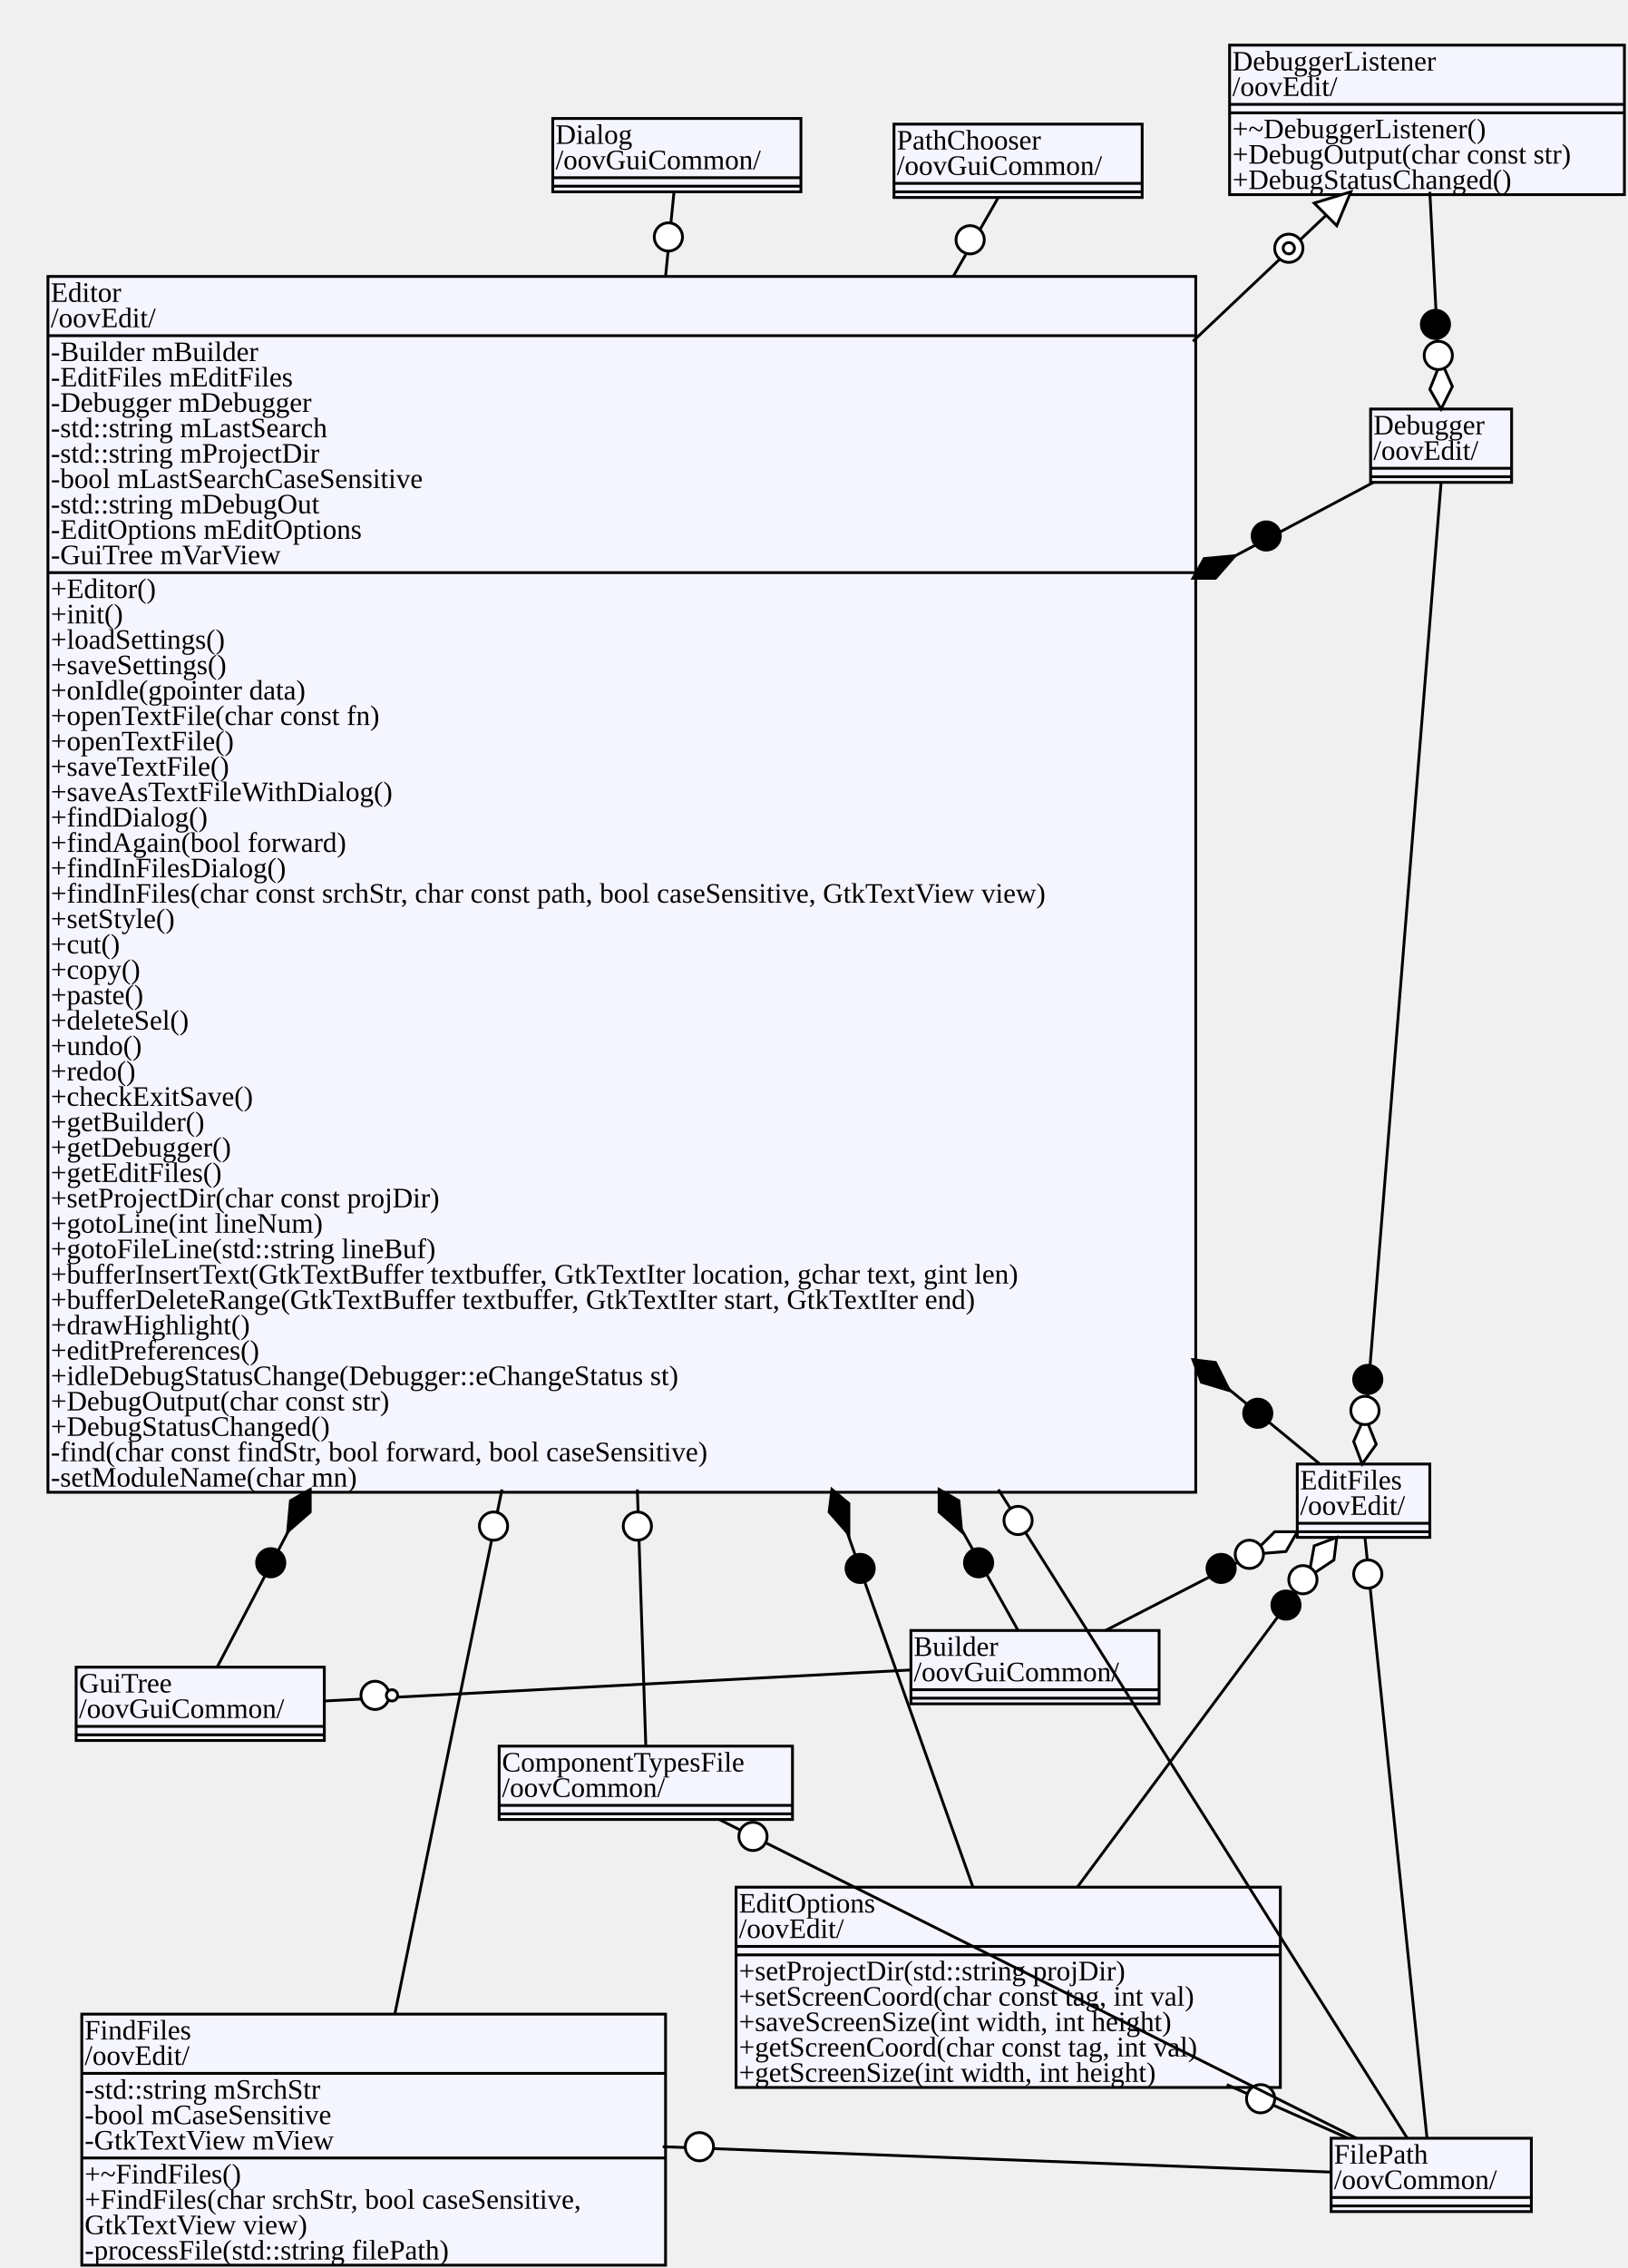
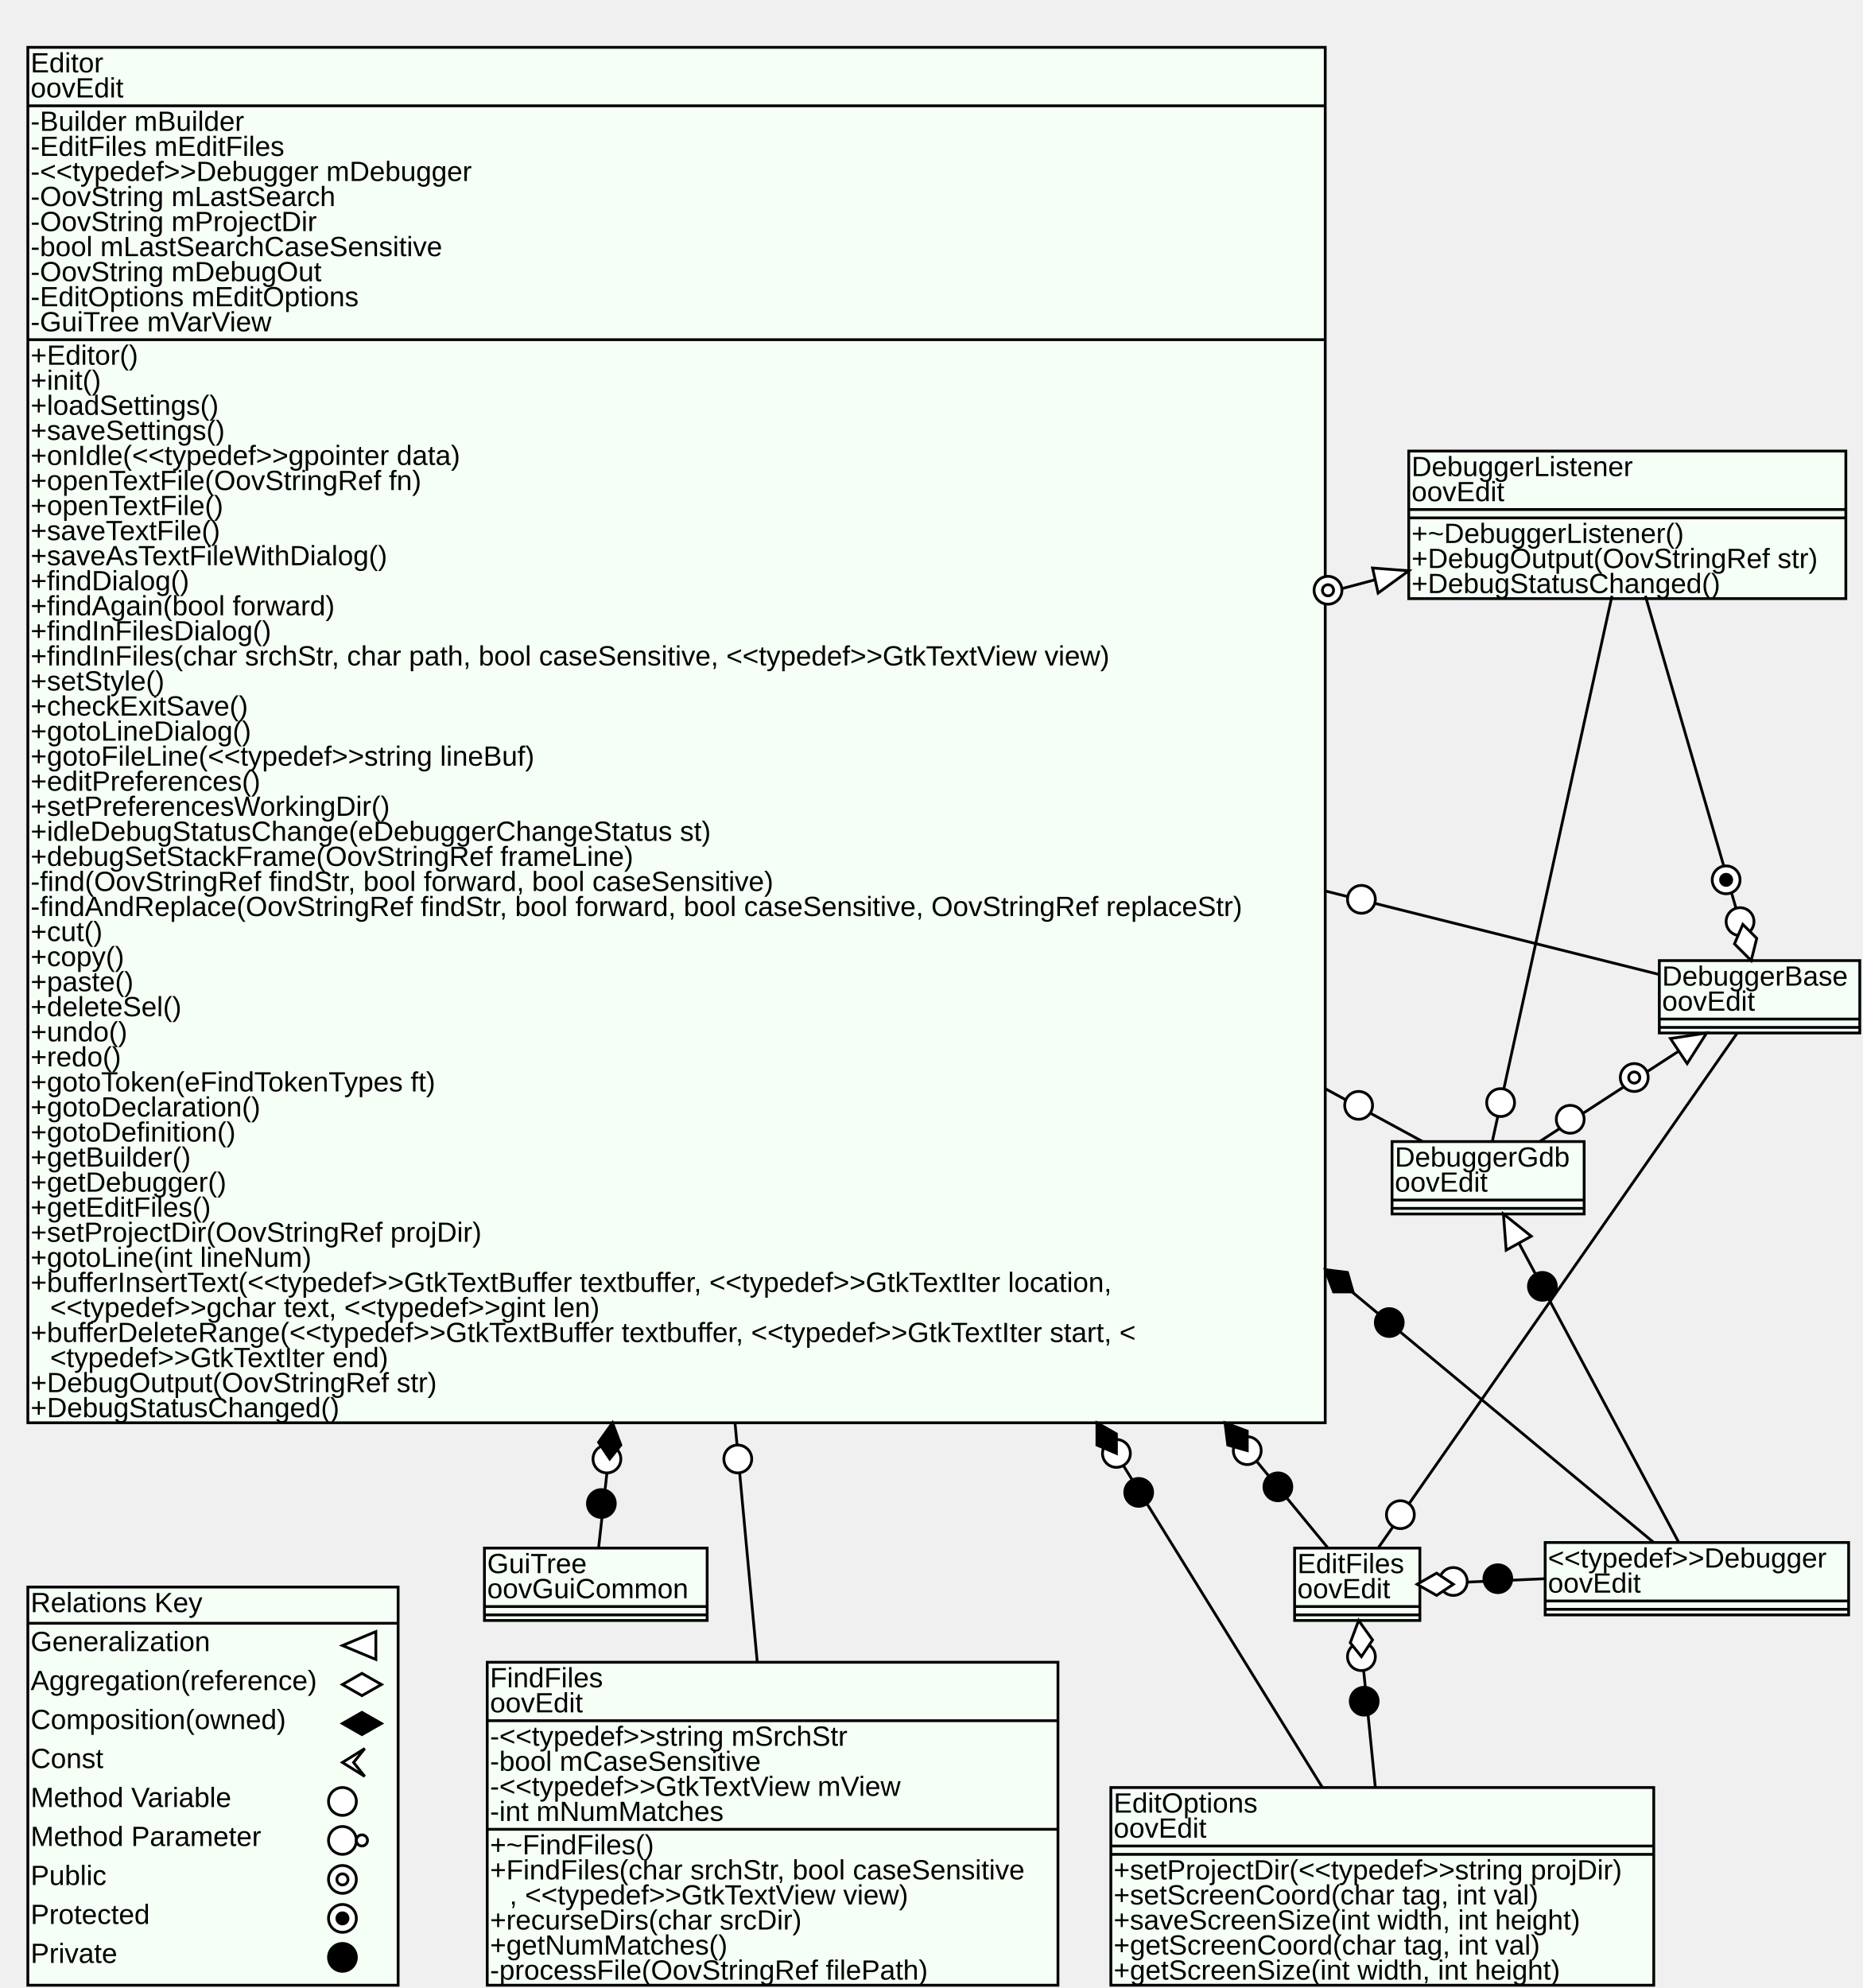
- <svg xmlns="http://www.w3.org/2000/svg" version="1.1" width="577" height="804">
-   <g fill="#f5f5ff" stroke="rgb(0,0,0)" style="stroke-width:1">
-     <rect x="17" y="98" width="407" height="431" />
-     <line x1="17" y1="119" x2="424" y2="119" />
-     <line x1="17" y1="203" x2="424" y2="203" />
-   </g>
-   <g font-size="10">
-     <text x="18" y="107">Editor</text>
-     <text x="18" y="116">/oovEdit/</text>
-     <text x="18" y="128">-Builder mBuilder</text>
-     <text x="18" y="137">-EditFiles mEditFiles</text>
-     <text x="18" y="146">-Debugger mDebugger</text>
-     <text x="18" y="155">-std::string mLastSearch</text>
-     <text x="18" y="164">-std::string mProjectDir</text>
-     <text x="18" y="173">-bool mLastSearchCaseSensitive</text>
-     <text x="18" y="182">-std::string mDebugOut</text>
-     <text x="18" y="191">-EditOptions mEditOptions</text>
-     <text x="18" y="200">-GuiTree mVarView</text>
-     <text x="18" y="212">+Editor()</text>
-     <text x="18" y="221">+init()</text>
-     <text x="18" y="230">+loadSettings()</text>
-     <text x="18" y="239">+saveSettings()</text>
-     <text x="18" y="248">+onIdle(gpointer data)</text>
-     <text x="18" y="257">+openTextFile(char const fn)</text>
-     <text x="18" y="266">+openTextFile()</text>
-     <text x="18" y="275">+saveTextFile()</text>
-     <text x="18" y="284">+saveAsTextFileWithDialog()</text>
-     <text x="18" y="293">+findDialog()</text>
-     <text x="18" y="302">+findAgain(bool forward)</text>
-     <text x="18" y="311">+findInFilesDialog()</text>
-     <text x="18" y="320">+findInFiles(char const srchStr, char const path, bool caseSensitive, GtkTextView view)</text>
-     <text x="18" y="329">+setStyle()</text>
-     <text x="18" y="338">+cut()</text>
-     <text x="18" y="347">+copy()</text>
-     <text x="18" y="356">+paste()</text>
-     <text x="18" y="365">+deleteSel()</text>
-     <text x="18" y="374">+undo()</text>
-     <text x="18" y="383">+redo()</text>
-     <text x="18" y="392">+checkExitSave()</text>
-     <text x="18" y="401">+getBuilder()</text>
-     <text x="18" y="410">+getDebugger()</text>
-     <text x="18" y="419">+getEditFiles()</text>
-     <text x="18" y="428">+setProjectDir(char const projDir)</text>
-     <text x="18" y="437">+gotoLine(int lineNum)</text>
-     <text x="18" y="446">+gotoFileLine(std::string lineBuf)</text>
-     <text x="18" y="455">+bufferInsertText(GtkTextBuffer textbuffer, GtkTextIter location, gchar text, gint len)</text>
-     <text x="18" y="464">+bufferDeleteRange(GtkTextBuffer textbuffer, GtkTextIter start, GtkTextIter end)</text>
-     <text x="18" y="473">+drawHighlight()</text>
-     <text x="18" y="482">+editPreferences()</text>
-     <text x="18" y="491">+idleDebugStatusChange(Debugger::eChangeStatus st)</text>
-     <text x="18" y="500">+DebugOutput(char const str)</text>
-     <text x="18" y="509">+DebugStatusChanged()</text>
-     <text x="18" y="518">-find(char const findStr, bool forward, bool caseSensitive)</text>
-     <text x="18" y="527">-setModuleName(char mn)</text>
-   </g>
-   <g fill="#f5f5ff" stroke="rgb(0,0,0)" style="stroke-width:1">
-     <rect x="323" y="578" width="88" height="26" />
-     <line x1="323" y1="599" x2="411" y2="599" />
-     <line x1="323" y1="602" x2="411" y2="602" />
-   </g>
-   <g font-size="10">
-     <text x="324" y="587">Builder</text>
-     <text x="324" y="596">/oovGuiCommon/</text>
-   </g>
-   <g fill="#f5f5ff" stroke="rgb(0,0,0)" style="stroke-width:1">
-     <rect x="460" y="519" width="47" height="26" />
-     <line x1="460" y1="540" x2="507" y2="540" />
-     <line x1="460" y1="543" x2="507" y2="543" />
-   </g>
-   <g font-size="10">
-     <text x="461" y="528">EditFiles</text>
-     <text x="461" y="537">/oovEdit/</text>
-   </g>
-   <g fill="#f5f5ff" stroke="rgb(0,0,0)" style="stroke-width:1">
-     <rect x="486" y="145" width="50" height="26" />
-     <line x1="486" y1="166" x2="536" y2="166" />
-     <line x1="486" y1="169" x2="536" y2="169" />
-   </g>
-   <g font-size="10">
-     <text x="487" y="154">Debugger</text>
-     <text x="487" y="163">/oovEdit/</text>
-   </g>
-   <g fill="#f5f5ff" stroke="rgb(0,0,0)" style="stroke-width:1">
-     <rect x="261" y="669" width="193" height="71" />
-     <line x1="261" y1="690" x2="454" y2="690" />
-     <line x1="261" y1="693" x2="454" y2="693" />
-   </g>
-   <g font-size="10">
-     <text x="262" y="678">EditOptions</text>
-     <text x="262" y="687">/oovEdit/</text>
-     <text x="262" y="702">+setProjectDir(std::string projDir)</text>
-     <text x="262" y="711">+setScreenCoord(char const tag, int val)</text>
-     <text x="262" y="720">+saveScreenSize(int width, int height)</text>
-     <text x="262" y="729">+getScreenCoord(char const tag, int val)</text>
-     <text x="262" y="738">+getScreenSize(int width, int height)</text>
-   </g>
-   <g fill="#f5f5ff" stroke="rgb(0,0,0)" style="stroke-width:1">
-     <rect x="27" y="591" width="88" height="26" />
-     <line x1="27" y1="612" x2="115" y2="612" />
-     <line x1="27" y1="615" x2="115" y2="615" />
-   </g>
-   <g font-size="10">
-     <text x="28" y="600">GuiTree</text>
-     <text x="28" y="609">/oovGuiCommon/</text>
-   </g>
-   <g fill="#f5f5ff" stroke="rgb(0,0,0)" style="stroke-width:1">
-     <rect x="436" y="16" width="140" height="53" />
-     <line x1="436" y1="37" x2="576" y2="37" />
-     <line x1="436" y1="40" x2="576" y2="40" />
-   </g>
-   <g font-size="10">
-     <text x="437" y="25">DebuggerListener</text>
-     <text x="437" y="34">/oovEdit/</text>
-     <text x="437" y="49">+~DebuggerListener()</text>
-     <text x="437" y="58">+DebugOutput(char const str)</text>
-     <text x="437" y="67">+DebugStatusChanged()</text>
-   </g>
-   <g fill="#f5f5ff" stroke="rgb(0,0,0)" style="stroke-width:1">
-     <rect x="317" y="44" width="88" height="26" />
-     <line x1="317" y1="65" x2="405" y2="65" />
-     <line x1="317" y1="68" x2="405" y2="68" />
-   </g>
-   <g font-size="10">
-     <text x="318" y="53">PathChooser</text>
-     <text x="318" y="62">/oovGuiCommon/</text>
-   </g>
-   <g fill="#f5f5ff" stroke="rgb(0,0,0)" style="stroke-width:1">
-     <rect x="196" y="42" width="88" height="26" />
-     <line x1="196" y1="63" x2="284" y2="63" />
-     <line x1="196" y1="66" x2="284" y2="66" />
-   </g>
-   <g font-size="10">
-     <text x="197" y="51">Dialog</text>
-     <text x="197" y="60">/oovGuiCommon/</text>
-   </g>
-   <g fill="#f5f5ff" stroke="rgb(0,0,0)" style="stroke-width:1">
-     <rect x="29" y="714" width="207" height="89" />
-     <line x1="29" y1="735" x2="236" y2="735" />
-     <line x1="29" y1="765" x2="236" y2="765" />
-   </g>
-   <g font-size="10">
-     <text x="30" y="723">FindFiles</text>
-     <text x="30" y="732">/oovEdit/</text>
-     <text x="30" y="744">-std::string mSrchStr</text>
-     <text x="30" y="753">-bool mCaseSensitive</text>
-     <text x="30" y="762">-GtkTextView mView</text>
-     <text x="30" y="774">+~FindFiles()</text>
-     <text x="30" y="783">+FindFiles(char srchStr, bool caseSensitive,</text>
-     <text x="30" y="792">    GtkTextView view)</text>
-     <text x="30" y="801">-processFile(std::string filePath)</text>
-   </g>
-   <g fill="#f5f5ff" stroke="rgb(0,0,0)" style="stroke-width:1">
-     <rect x="177" y="619" width="104" height="26" />
-     <line x1="177" y1="640" x2="281" y2="640" />
-     <line x1="177" y1="643" x2="281" y2="643" />
-   </g>
-   <g font-size="10">
-     <text x="178" y="628">ComponentTypesFile</text>
-     <text x="178" y="637">/oovCommon/</text>
-   </g>
-   <g fill="#f5f5ff" stroke="rgb(0,0,0)" style="stroke-width:1">
-     <rect x="472" y="758" width="71" height="26" />
-     <line x1="472" y1="779" x2="543" y2="779" />
-     <line x1="472" y1="782" x2="543" y2="782" />
-   </g>
-   <g font-size="10">
-     <text x="473" y="767">FilePath</text>
-     <text x="473" y="776">/oovCommon/</text>
-   </g>
-   <g fill="#f5f5ff" stroke="rgb(0,0,0)" style="stroke-width:1">
-     <line x1="333" y1="528" x2="361" y2="578" />
-     <polygon points="333,528 333,536 341,543 340,532 333,528 " style="fill:#000000" />
-     <circle cx="347" cy="554" r="5" style="fill:#000000" />
-     <circle cx="347" cy="554" r="2" style="fill:#000000" />
-     <line x1="423" y1="482" x2="468" y2="519" />
-     <polygon points="423,482 426,490 436,493 431,483 423,482 " style="fill:#000000" />
-     <circle cx="446" cy="501" r="5" style="fill:#000000" />
-     <circle cx="446" cy="501" r="2" style="fill:#000000" />
-     <line x1="423" y1="205" x2="487" y2="171" />
-     <polygon points="423,205 431,205 438,197 427,198 423,205 " style="fill:#000000" />
-     <circle cx="449" cy="190" r="5" style="fill:#000000" />
-     <circle cx="449" cy="190" r="2" style="fill:#000000" />
-     <line x1="295" y1="528" x2="345" y2="669" />
-     <polygon points="295,528 294,536 301,544 301,533 295,528 " style="fill:#000000" />
-     <circle cx="305" cy="556" r="5" style="fill:#000000" />
-     <circle cx="305" cy="556" r="2" style="fill:#000000" />
-     <line x1="110" y1="528" x2="77" y2="591" />
-     <polygon points="110,528 103,532 102,543 110,536 110,528 " style="fill:#000000" />
-     <circle cx="96" cy="554" r="5" style="fill:#000000" />
-     <circle cx="96" cy="554" r="2" style="fill:#000000" />
-     <line x1="423" y1="121" x2="479" y2="68" />
-     <polygon points="479,68 466,72 474,80 479,68 " style="fill:#ffffff" />
-     <circle cx="457" cy="88" r="5" style="fill:#ffffff" />
-     <circle cx="457" cy="88" r="2" style="fill:#ffffff" />
-     <line x1="338" y1="98" x2="354" y2="70" />
-     <circle cx="344" cy="85" r="5" style="fill:#ffffff" />
-     <line x1="236" y1="98" x2="239" y2="68" />
-     <circle cx="237" cy="84" r="5" style="fill:#ffffff" />
-     <line x1="178" y1="528" x2="140" y2="714" />
-     <circle cx="175" cy="541" r="5" style="fill:#ffffff" />
-     <line x1="226" y1="528" x2="229" y2="619" />
-     <circle cx="226" cy="541" r="5" style="fill:#ffffff" />
-     <line x1="354" y1="528" x2="499" y2="758" />
-     <circle cx="361" cy="539" r="5" style="fill:#ffffff" />
-     <line x1="392" y1="578" x2="460" y2="543" />
-     <polygon points="460,543 452,543 444,551 456,550 460,543 " style="fill:#ffffff" />
-     <circle cx="443" cy="551" r="5" style="fill:#ffffff" />
-     <circle cx="433" cy="556" r="5" style="fill:#000000" />
-     <circle cx="433" cy="556" r="2" style="fill:#000000" />
-     <line x1="323" y1="592" x2="115" y2="603" />
-     <circle cx="133" cy="601" r="5" style="fill:#ffffff" />
-     <circle cx="139" cy="601" r="2" style="fill:#ffffff" />
-     <line x1="483" y1="519" x2="511" y2="171" />
-     <polygon points="483,519 488,512 484,502 480,511 483,519 " style="fill:#ffffff" />
-     <circle cx="484" cy="500" r="5" style="fill:#ffffff" />
-     <circle cx="485" cy="489" r="5" style="fill:#000000" />
-     <circle cx="485" cy="489" r="2" style="fill:#000000" />
-     <line x1="474" y1="545" x2="382" y2="669" />
-     <polygon points="474,545 466,548 464,559 473,553 474,545 " style="fill:#ffffff" />
-     <circle cx="462" cy="560" r="5" style="fill:#ffffff" />
-     <circle cx="456" cy="569" r="5" style="fill:#000000" />
-     <circle cx="456" cy="569" r="2" style="fill:#000000" />
-     <line x1="484" y1="545" x2="506" y2="758" />
-     <circle cx="485" cy="558" r="5" style="fill:#ffffff" />
-     <line x1="511" y1="145" x2="507" y2="68" />
-     <polygon points="511,145 515,137 511,128 507,138 511,145 " style="fill:#ffffff" />
-     <circle cx="510" cy="126" r="5" style="fill:#ffffff" />
-     <circle cx="509" cy="115" r="5" style="fill:#000000" />
-     <circle cx="509" cy="115" r="2" style="fill:#000000" />
-     <line x1="435" y1="739" x2="478" y2="758" />
-     <circle cx="447" cy="744" r="5" style="fill:#ffffff" />
-     <line x1="235" y1="761" x2="472" y2="770" />
-     <circle cx="248" cy="761" r="5" style="fill:#ffffff" />
-     <line x1="255" y1="645" x2="481" y2="758" />
-     <circle cx="267" cy="651" r="5" style="fill:#ffffff" />
+ <svg xmlns="http://www.w3.org/2000/svg" version="1.1" font-family="Arial, Helvetica, sans-serif" font-size="10" width="669" height="714">
+   <g fill="#f5fff5" stroke="#000000" style="stroke-width:1">
+     <rect x="10" y="570" width="133" height="143" />
+     <line x1="10" y1="583" x2="143" y2="583" />
+     <polygon points="123,591 135,596 135,586 123,591 " style="fill:#ffffff" />
+     <polygon points="123,605 130,609 137,605 130,601 123,605 " style="fill:#ffffff" />
+     <polygon points="123,619 130,623 137,619 130,615 123,619 " style="fill:#000000" />
+     <polygon points="123,633 131,638 127,633 131,628 123,633 " style="fill:#ffffff" />
+     <circle cx="123" cy="647" r="5" style="fill:#ffffff" />
+     <circle cx="123" cy="661" r="5" style="fill:#ffffff" />
+     <circle cx="130" cy="661" r="2" style="fill:#ffffff" />
+     <circle cx="123" cy="675" r="5" style="fill:#ffffff" />
+     <circle cx="123" cy="675" r="2" style="fill:#ffffff" />
+     <circle cx="123" cy="689" r="5" style="fill:#ffffff" />
+     <circle cx="123" cy="689" r="2" style="fill:#000000" />
+     <circle cx="123" cy="703" r="5" style="fill:#000000" />
+     <circle cx="123" cy="703" r="2" style="fill:#000000" />
+   </g>
+   <g stroke="none">
+     <text x="11" y="579">Relations Key</text>
+     <text x="11" y="593">Generalization</text>
+     <text x="11" y="607">Aggregation(reference)</text>
+     <text x="11" y="621">Composition(owned)</text>
+     <text x="11" y="635">Const</text>
+     <text x="11" y="649">Method Variable</text>
+     <text x="11" y="663">Method Parameter</text>
+     <text x="11" y="677">Public</text>
+     <text x="11" y="691">Protected</text>
+     <text x="11" y="705">Private</text>
+   </g>
+   <g fill="#f5fff5" stroke="#000000" style="stroke-width:1">
+     <rect x="10" y="17" width="466" height="494" />
+     <line x1="10" y1="38" x2="476" y2="38" />
+     <line x1="10" y1="122" x2="476" y2="122" />
+   </g>
+   <g stroke="none">
+     <text x="11" y="26">Editor</text>
+     <text x="11" y="35">oovEdit</text>
+     <text x="11" y="47">-Builder mBuilder</text>
+     <text x="11" y="56">-EditFiles mEditFiles</text>
+     <text x="11" y="65">-&lt;&lt;typedef&gt;&gt;Debugger mDebugger</text>
+     <text x="11" y="74">-OovString mLastSearch</text>
+     <text x="11" y="83">-OovString mProjectDir</text>
+     <text x="11" y="92">-bool mLastSearchCaseSensitive</text>
+     <text x="11" y="101">-OovString mDebugOut</text>
+     <text x="11" y="110">-EditOptions mEditOptions</text>
+     <text x="11" y="119">-GuiTree mVarView</text>
+     <text x="11" y="131">+Editor()</text>
+     <text x="11" y="140">+init()</text>
+     <text x="11" y="149">+loadSettings()</text>
+     <text x="11" y="158">+saveSettings()</text>
+     <text x="11" y="167">+onIdle(&lt;&lt;typedef&gt;&gt;gpointer data)</text>
+     <text x="11" y="176">+openTextFile(OovStringRef fn)</text>
+     <text x="11" y="185">+openTextFile()</text>
+     <text x="11" y="194">+saveTextFile()</text>
+     <text x="11" y="203">+saveAsTextFileWithDialog()</text>
+     <text x="11" y="212">+findDialog()</text>
+     <text x="11" y="221">+findAgain(bool forward)</text>
+     <text x="11" y="230">+findInFilesDialog()</text>
+     <text x="11" y="239">+findInFiles(char srchStr, char path, bool caseSensitive, &lt;&lt;typedef&gt;&gt;GtkTextView view)</text>
+     <text x="11" y="248">+setStyle()</text>
+     <text x="11" y="257">+checkExitSave()</text>
+     <text x="11" y="266">+gotoLineDialog()</text>
+     <text x="11" y="275">+gotoFileLine(&lt;&lt;typedef&gt;&gt;string lineBuf)</text>
+     <text x="11" y="284">+editPreferences()</text>
+     <text x="11" y="293">+setPreferencesWorkingDir()</text>
+     <text x="11" y="302">+idleDebugStatusChange(eDebuggerChangeStatus st)</text>
+     <text x="11" y="311">+debugSetStackFrame(OovStringRef frameLine)</text>
+     <text x="11" y="320">-find(OovStringRef findStr, bool forward, bool caseSensitive)</text>
+     <text x="11" y="329">-findAndReplace(OovStringRef findStr, bool forward, bool caseSensitive, OovStringRef replaceStr)</text>
+     <text x="11" y="338">+cut()</text>
+     <text x="11" y="347">+copy()</text>
+     <text x="11" y="356">+paste()</text>
+     <text x="11" y="365">+deleteSel()</text>
+     <text x="11" y="374">+undo()</text>
+     <text x="11" y="383">+redo()</text>
+     <text x="11" y="392">+gotoToken(eFindTokenTypes ft)</text>
+     <text x="11" y="401">+gotoDeclaration()</text>
+     <text x="11" y="410">+gotoDefinition()</text>
+     <text x="11" y="419">+getBuilder()</text>
+     <text x="11" y="428">+getDebugger()</text>
+     <text x="11" y="437">+getEditFiles()</text>
+     <text x="11" y="446">+setProjectDir(OovStringRef projDir)</text>
+     <text x="11" y="455">+gotoLine(int lineNum)</text>
+     <text x="11" y="464">+bufferInsertText(&lt;&lt;typedef&gt;&gt;GtkTextBuffer textbuffer, &lt;&lt;typedef&gt;&gt;GtkTextIter location,</text>
+     <text x="18" y="473"> &lt;&lt;typedef&gt;&gt;gchar text, &lt;&lt;typedef&gt;&gt;gint len)</text>
+     <text x="11" y="482">+bufferDeleteRange(&lt;&lt;typedef&gt;&gt;GtkTextBuffer textbuffer, &lt;&lt;typedef&gt;&gt;GtkTextIter start, &lt;</text>
+     <text x="18" y="491">&lt;typedef&gt;&gt;GtkTextIter end)</text>
+     <text x="11" y="500">+DebugOutput(OovStringRef str)</text>
+     <text x="11" y="509">+DebugStatusChanged()</text>
+   </g>
+   <g fill="#f5fff5" stroke="#000000" style="stroke-width:1">
+     <rect x="465" y="556" width="45" height="26" />
+     <line x1="465" y1="577" x2="510" y2="577" />
+     <line x1="465" y1="580" x2="510" y2="580" />
+   </g>
+   <g stroke="none">
+     <text x="466" y="565">EditFiles</text>
+     <text x="466" y="574">oovEdit</text>
+   </g>
+   <g fill="#f5fff5" stroke="#000000" style="stroke-width:1">
+     <rect x="555" y="554" width="109" height="26" />
+     <line x1="555" y1="575" x2="664" y2="575" />
+     <line x1="555" y1="578" x2="664" y2="578" />
+   </g>
+   <g stroke="none">
+     <text x="556" y="563">&lt;&lt;typedef&gt;&gt;Debugger</text>
+     <text x="556" y="572">oovEdit</text>
+   </g>
+   <g fill="#f5fff5" stroke="#000000" style="stroke-width:1">
+     <rect x="399" y="642" width="195" height="71" />
+     <line x1="399" y1="663" x2="594" y2="663" />
+     <line x1="399" y1="666" x2="594" y2="666" />
+   </g>
+   <g stroke="none">
+     <text x="400" y="651">EditOptions</text>
+     <text x="400" y="660">oovEdit</text>
+     <text x="400" y="675">+setProjectDir(&lt;&lt;typedef&gt;&gt;string projDir)</text>
+     <text x="400" y="684">+setScreenCoord(char tag, int val)</text>
+     <text x="400" y="693">+saveScreenSize(int width, int height)</text>
+     <text x="400" y="702">+getScreenCoord(char tag, int val)</text>
+     <text x="400" y="711">+getScreenSize(int width, int height)</text>
+   </g>
+   <g fill="#f5fff5" stroke="#000000" style="stroke-width:1">
+     <rect x="174" y="556" width="80" height="26" />
+     <line x1="174" y1="577" x2="254" y2="577" />
+     <line x1="174" y1="580" x2="254" y2="580" />
+   </g>
+   <g stroke="none">
+     <text x="175" y="565">GuiTree</text>
+     <text x="175" y="574">oovGuiCommon</text>
+   </g>
+   <g fill="#f5fff5" stroke="#000000" style="stroke-width:1">
+     <rect x="506" y="162" width="157" height="53" />
+     <line x1="506" y1="183" x2="663" y2="183" />
+     <line x1="506" y1="186" x2="663" y2="186" />
+   </g>
+   <g stroke="none">
+     <text x="507" y="171">DebuggerListener</text>
+     <text x="507" y="180">oovEdit</text>
+     <text x="507" y="195">+~DebuggerListener()</text>
+     <text x="507" y="204">+DebugOutput(OovStringRef str)</text>
+     <text x="507" y="213">+DebugStatusChanged()</text>
+   </g>
+   <g fill="#f5fff5" stroke="#000000" style="stroke-width:1">
+     <rect x="596" y="345" width="72" height="26" />
+     <line x1="596" y1="366" x2="668" y2="366" />
+     <line x1="596" y1="369" x2="668" y2="369" />
+   </g>
+   <g stroke="none">
+     <text x="597" y="354">DebuggerBase</text>
+     <text x="597" y="363">oovEdit</text>
+   </g>
+   <g fill="#f5fff5" stroke="#000000" style="stroke-width:1">
+     <rect x="500" y="410" width="69" height="26" />
+     <line x1="500" y1="431" x2="569" y2="431" />
+     <line x1="500" y1="434" x2="569" y2="434" />
+   </g>
+   <g stroke="none">
+     <text x="501" y="419">DebuggerGdb</text>
+     <text x="501" y="428">oovEdit</text>
+   </g>
+   <g fill="#f5fff5" stroke="#000000" style="stroke-width:1">
+     <rect x="175" y="597" width="205" height="116" />
+     <line x1="175" y1="618" x2="380" y2="618" />
+     <line x1="175" y1="657" x2="380" y2="657" />
+   </g>
+   <g stroke="none">
+     <text x="176" y="606">FindFiles</text>
+     <text x="176" y="615">oovEdit</text>
+     <text x="176" y="627">-&lt;&lt;typedef&gt;&gt;string mSrchStr</text>
+     <text x="176" y="636">-bool mCaseSensitive</text>
+     <text x="176" y="645">-&lt;&lt;typedef&gt;&gt;GtkTextView mView</text>
+     <text x="176" y="654">-int mNumMatches</text>
+     <text x="176" y="666">+~FindFiles()</text>
+     <text x="176" y="675">+FindFiles(char srchStr, bool caseSensitive</text>
+     <text x="183" y="684">, &lt;&lt;typedef&gt;&gt;GtkTextView view)</text>
+     <text x="176" y="693">+recurseDirs(char srcDir)</text>
+     <text x="176" y="702">+getNumMatches()</text>
+     <text x="176" y="711">-processFile(OovStringRef filePath)</text>
+   </g>
+   <g fill="#f5f5ff" stroke="#000000" style="stroke-width:1">
+     <line x1="440" y1="511" x2="477" y2="556" />
+     <circle cx="448" cy="521" r="5" style="fill:#ffffff" />
+     <circle cx="459" cy="534" r="5" style="fill:#000000" />
+     <circle cx="459" cy="534" r="2" style="fill:#000000" />
+     <polygon points="440,511 441,519 448,521 448,514 440,511 " style="fill:#000000" />
+     <line x1="476" y1="456" x2="594" y2="554" />
+     <circle cx="499" cy="475" r="5" style="fill:#000000" />
+     <circle cx="499" cy="475" r="2" style="fill:#000000" />
+     <polygon points="476,456 479,464 486,464 484,457 476,456 " style="fill:#000000" />
+     <line x1="394" y1="511" x2="475" y2="642" />
+     <circle cx="401" cy="522" r="5" style="fill:#ffffff" />
+     <circle cx="409" cy="536" r="5" style="fill:#000000" />
+     <circle cx="409" cy="536" r="2" style="fill:#000000" />
+     <polygon points="394,511 394,519 401,522 401,515 394,511 " style="fill:#000000" />
+     <line x1="220" y1="511" x2="215" y2="556" />
+     <circle cx="218" cy="524" r="5" style="fill:#ffffff" />
+     <circle cx="216" cy="540" r="5" style="fill:#000000" />
+     <circle cx="216" cy="540" r="2" style="fill:#000000" />
+     <polygon points="220,511 215,518 219,524 223,519 220,511 " style="fill:#000000" />
+     <line x1="476" y1="213" x2="506" y2="205" />
+     <circle cx="477" cy="212" r="5" style="fill:#ffffff" />
+     <circle cx="477" cy="212" r="2" style="fill:#ffffff" />
+     <polygon points="506,205 493,204 495,213 506,205 " style="fill:#ffffff" />
+     <line x1="476" y1="320" x2="596" y2="350" />
+     <circle cx="489" cy="323" r="5" style="fill:#ffffff" />
+     <line x1="476" y1="391" x2="511" y2="410" />
+     <circle cx="488" cy="397" r="5" style="fill:#ffffff" />
+     <line x1="264" y1="511" x2="272" y2="597" />
+     <circle cx="265" cy="524" r="5" style="fill:#ffffff" />
+     <line x1="509" y1="569" x2="555" y2="567" />
+     <circle cx="522" cy="568" r="5" style="fill:#ffffff" />
+     <circle cx="538" cy="567" r="5" style="fill:#000000" />
+     <circle cx="538" cy="567" r="2" style="fill:#000000" />
+     <polygon points="509,569 516,573 522,569 516,565 509,569 " style="fill:#ffffff" />
+     <line x1="488" y1="582" x2="494" y2="642" />
+     <circle cx="489" cy="595" r="5" style="fill:#ffffff" />
+     <circle cx="490" cy="611" r="5" style="fill:#000000" />
+     <circle cx="490" cy="611" r="2" style="fill:#000000" />
+     <polygon points="488,582 485,590 489,595 493,589 488,582 " style="fill:#ffffff" />
+     <line x1="495" y1="556" x2="624" y2="371" />
+     <circle cx="503" cy="544" r="5" style="fill:#ffffff" />
+     <line x1="603" y1="554" x2="540" y2="436" />
+     <circle cx="554" cy="462" r="5" style="fill:#000000" />
+     <circle cx="554" cy="462" r="2" style="fill:#000000" />
+     <polygon points="540,436 541,449 550,444 540,436 " style="fill:#ffffff" />
+     <line x1="591" y1="214" x2="629" y2="345" />
+     <circle cx="625" cy="331" r="5" style="fill:#ffffff" />
+     <circle cx="620" cy="316" r="5" style="fill:#ffffff" />
+     <circle cx="620" cy="316" r="2" style="fill:#000000" />
+     <polygon points="629,345 631,337 626,332 623,339 629,345 " style="fill:#ffffff" />
+     <line x1="579" y1="214" x2="536" y2="410" />
+     <circle cx="539" cy="396" r="5" style="fill:#ffffff" />
+     <line x1="613" y1="371" x2="553" y2="410" />
+     <circle cx="587" cy="387" r="5" style="fill:#ffffff" />
+     <circle cx="587" cy="387" r="2" style="fill:#ffffff" />
+     <polygon points="613,371 600,373 606,382 613,371 " style="fill:#ffffff" />
+     <circle cx="564" cy="402" r="5" style="fill:#ffffff" />
  </g>
</svg>
